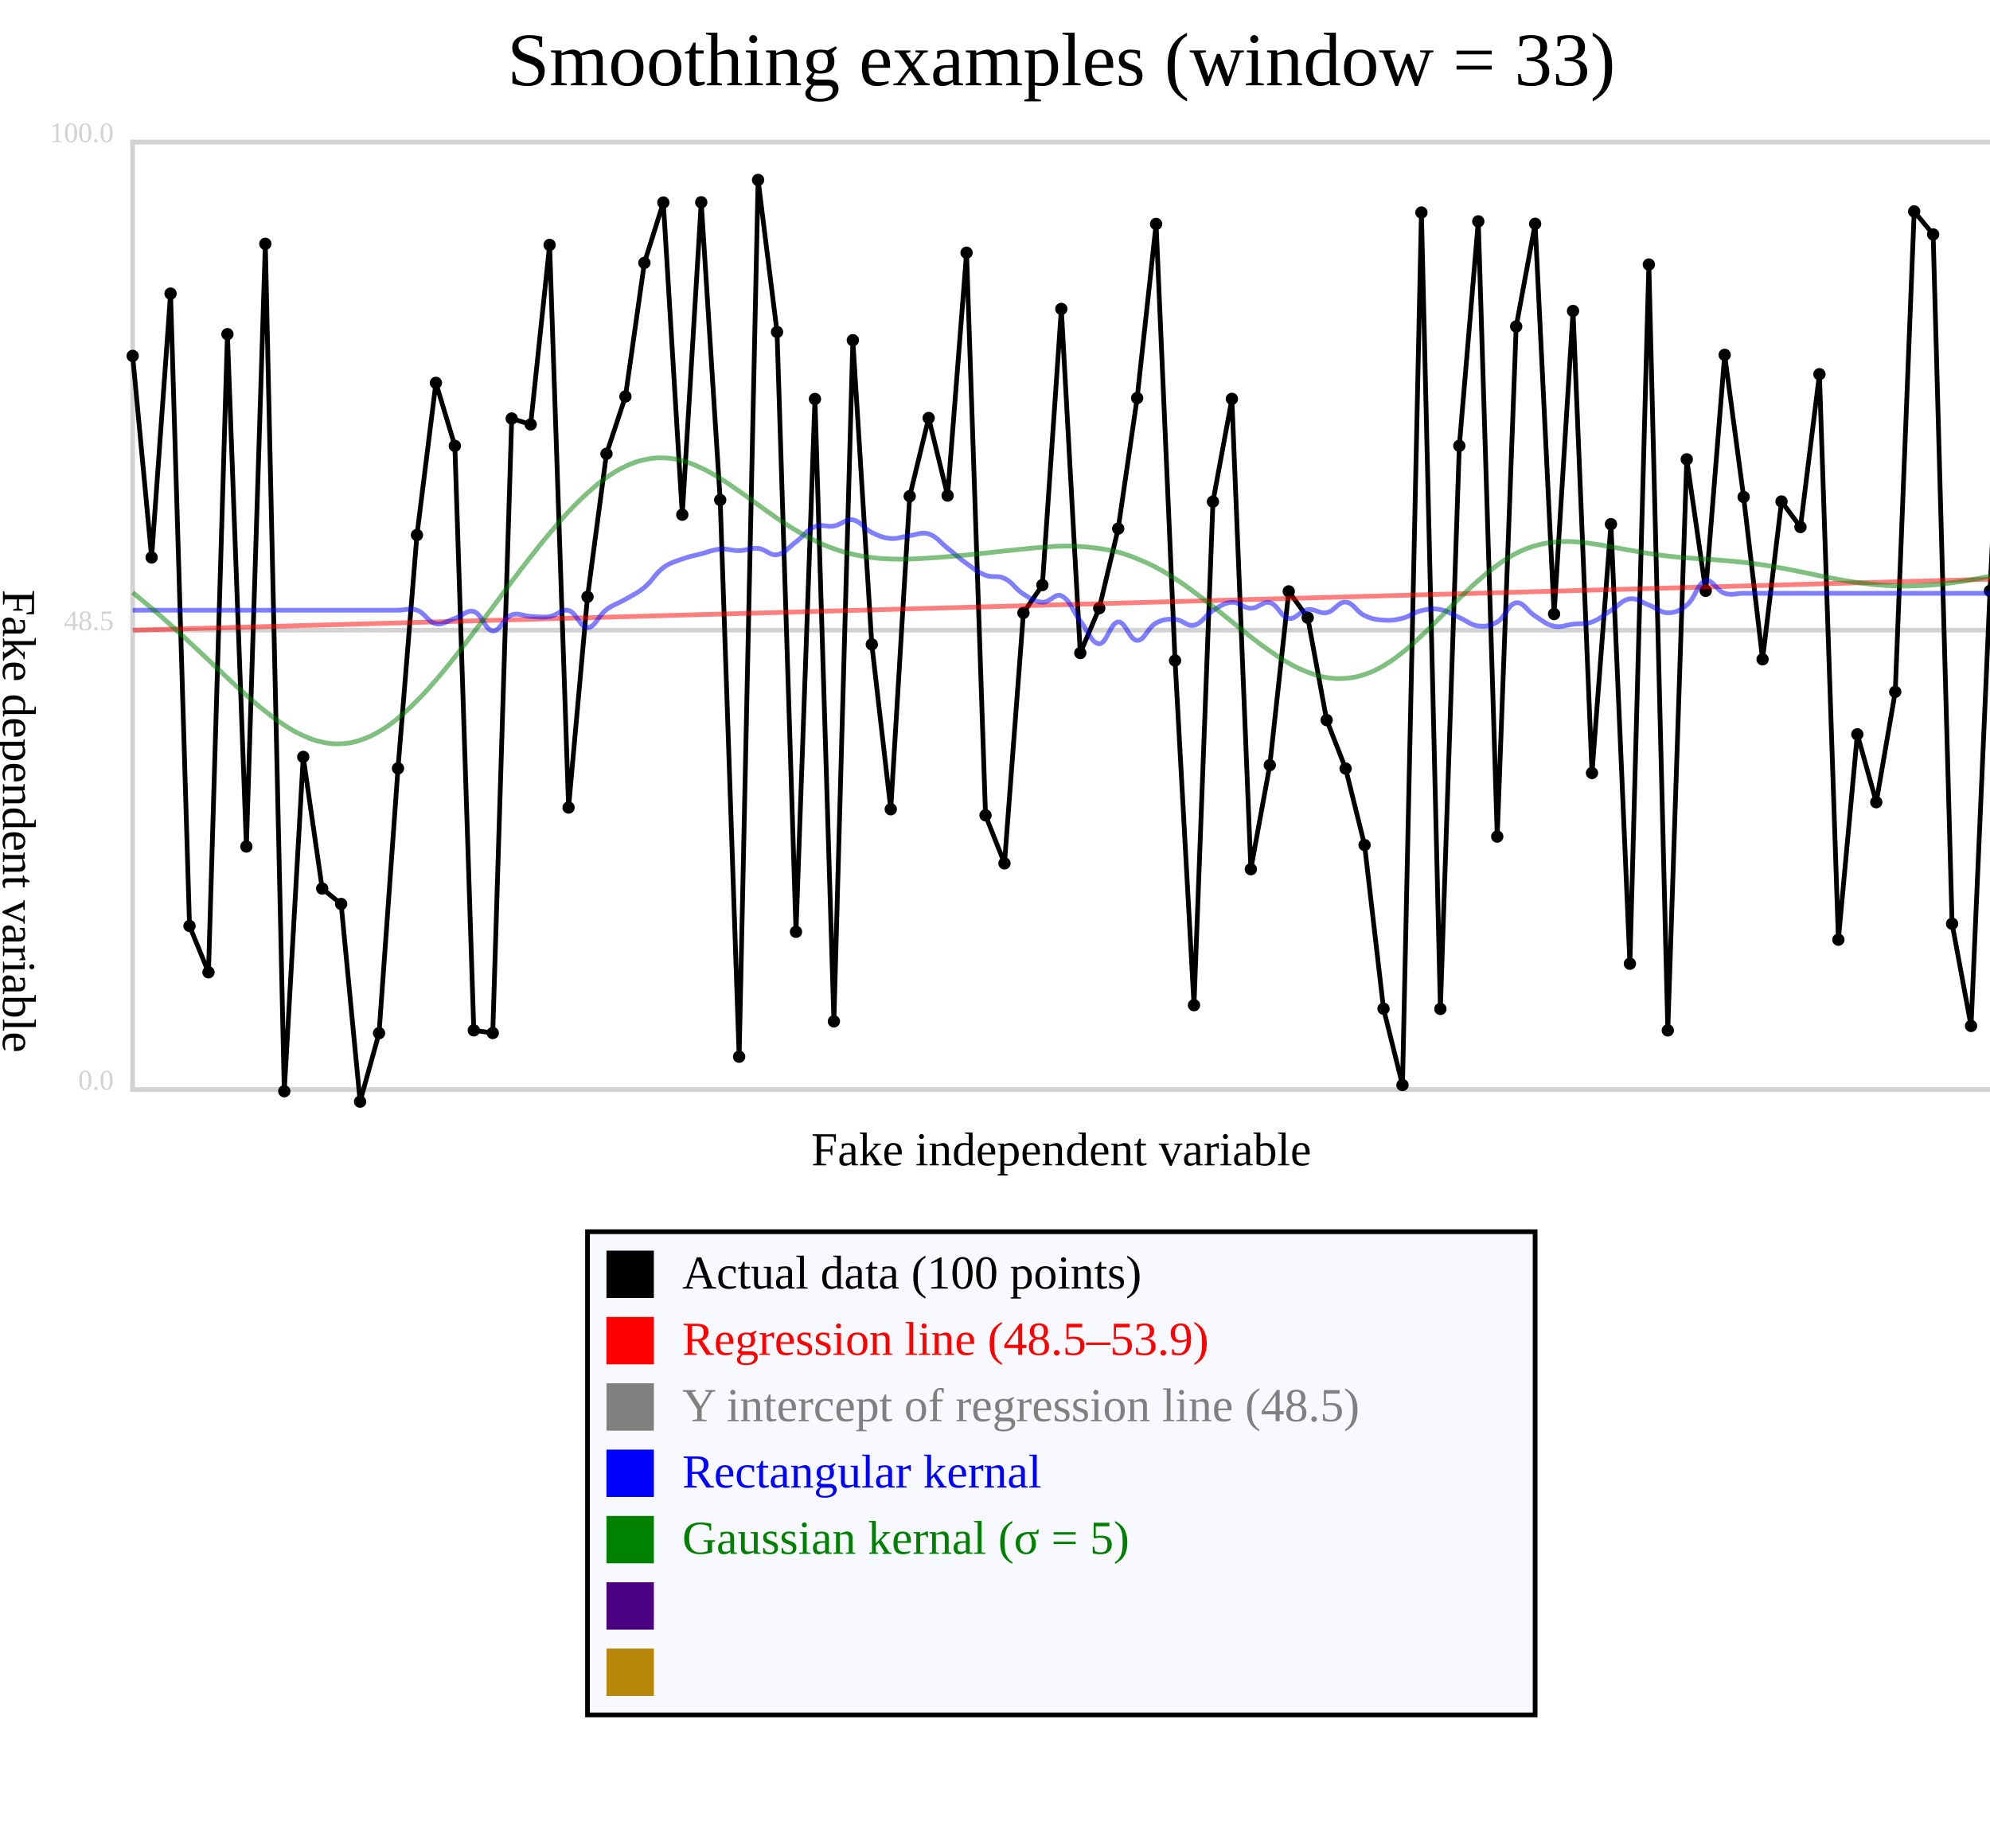
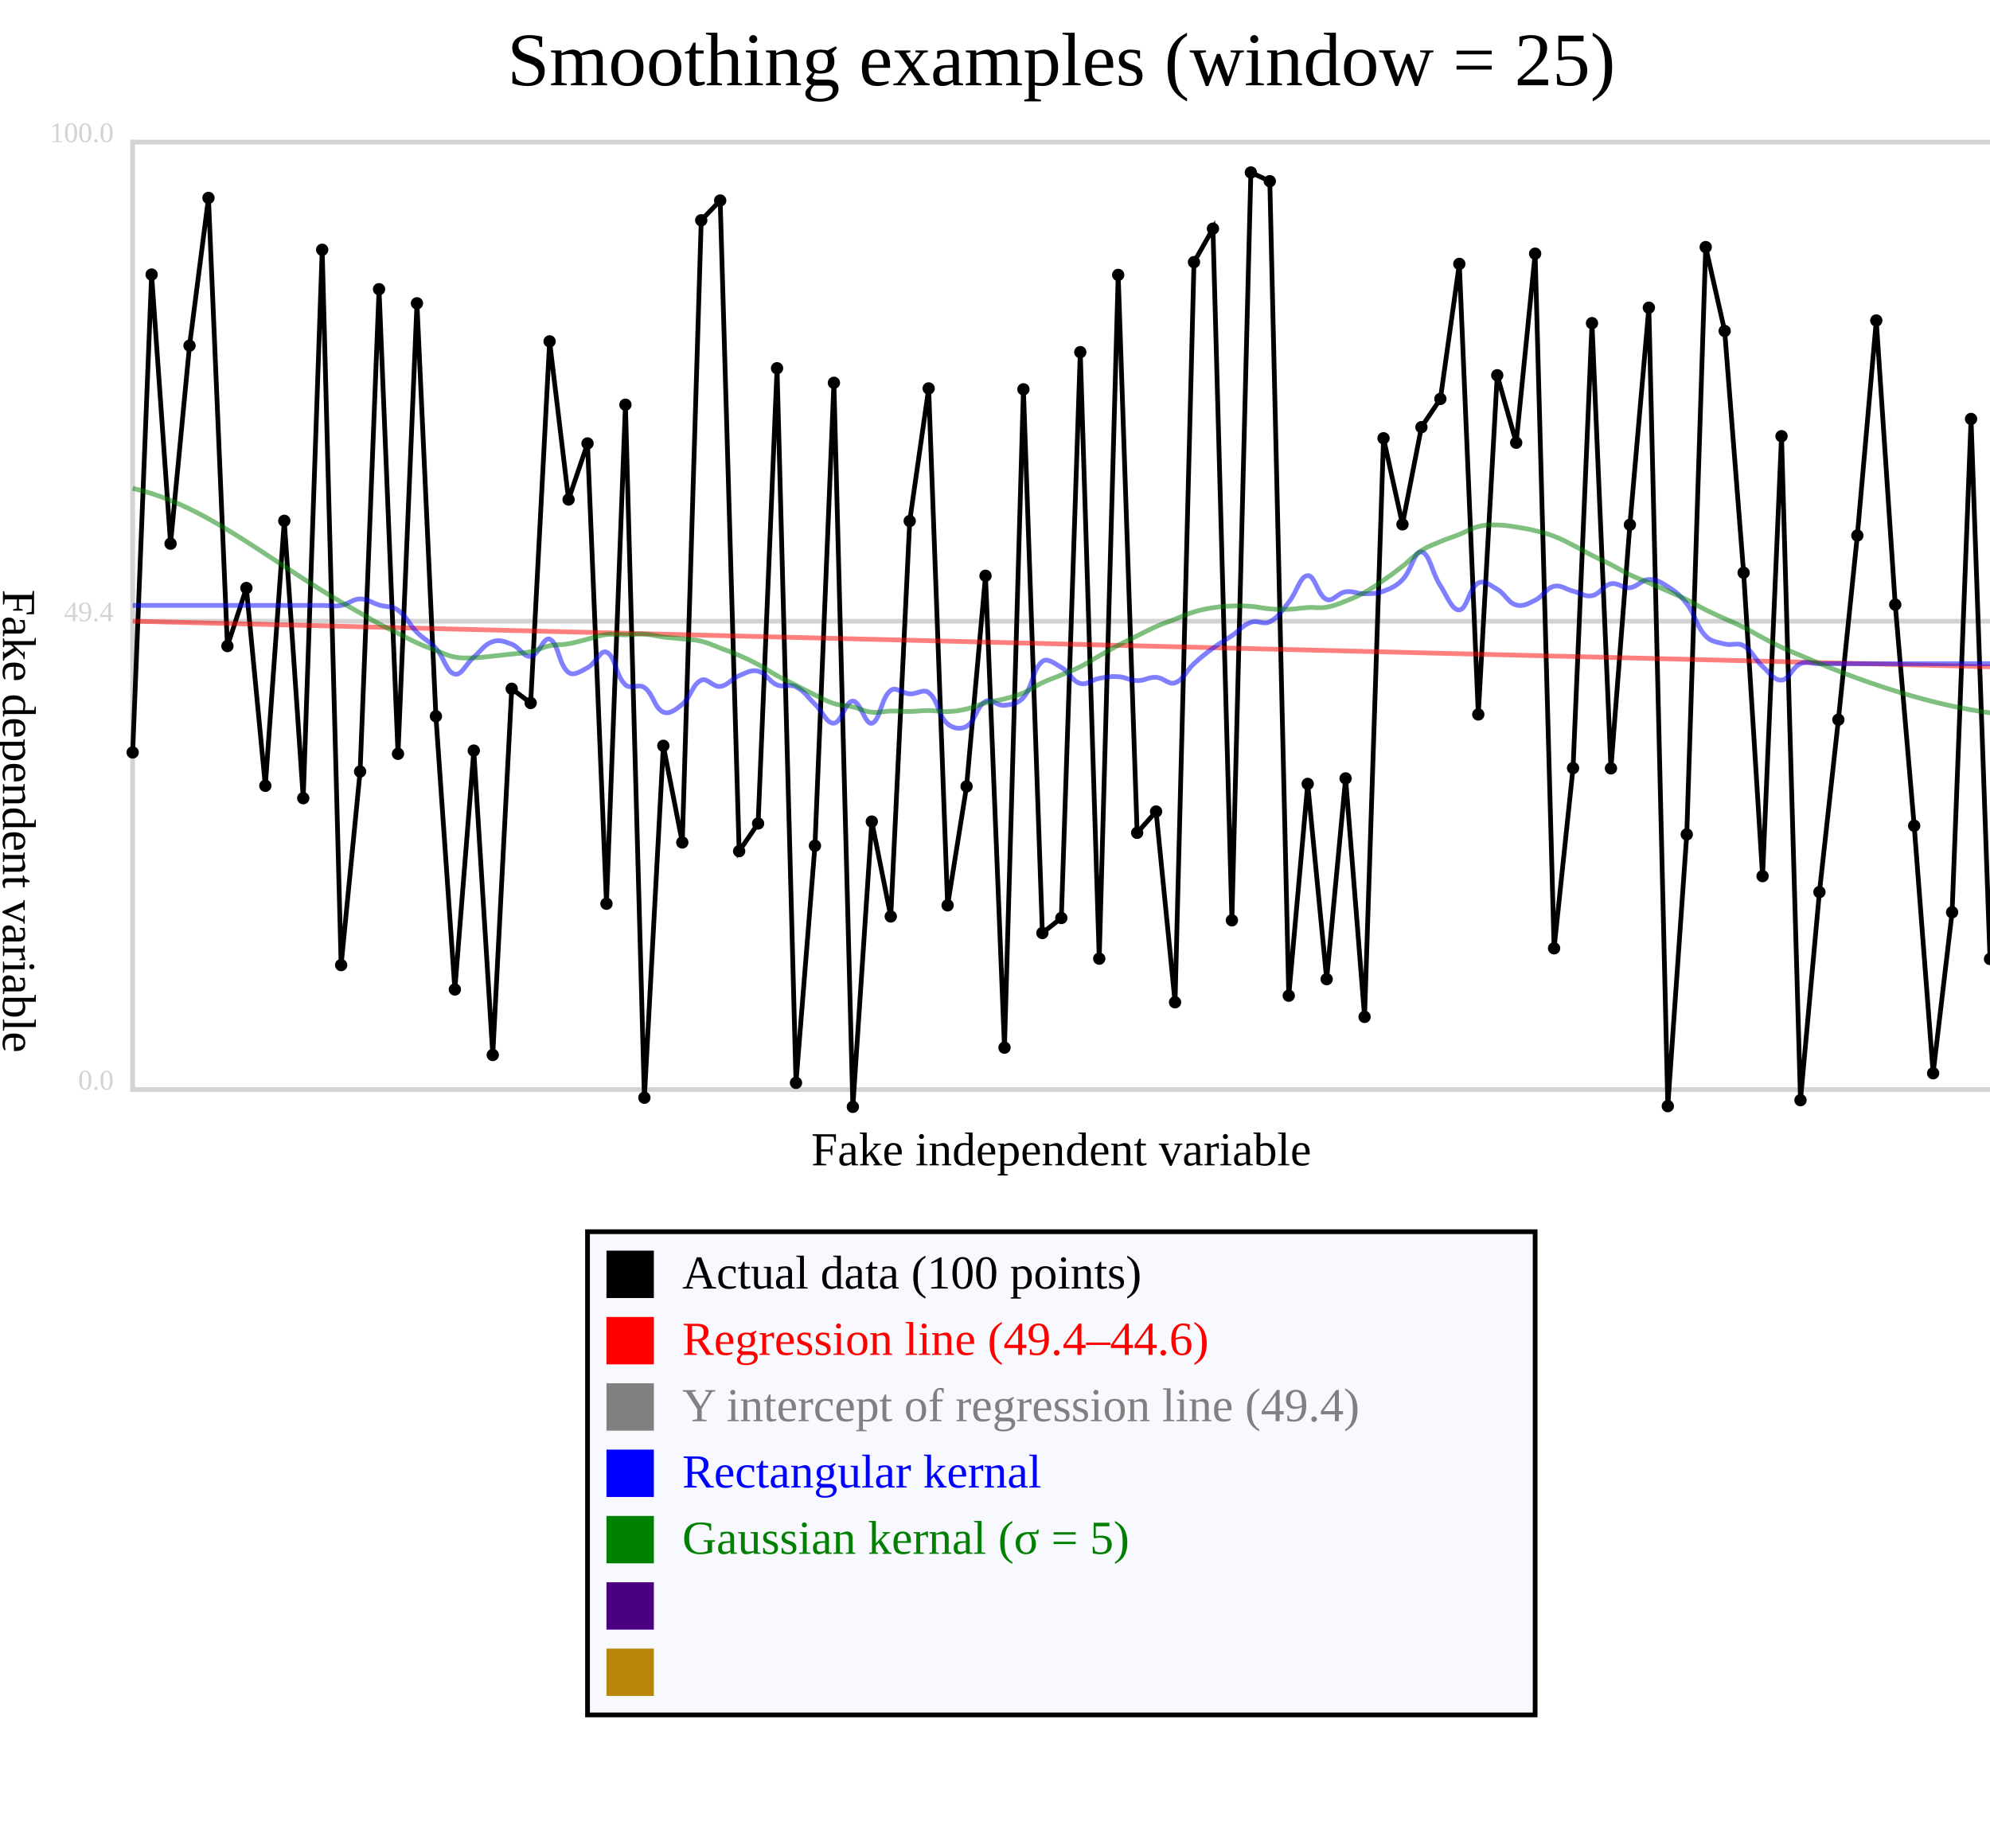
<svg xmlns="http://www.w3.org/2000/svg" viewBox="-12 -115 210 195">
  <style type="text/css">
                #linear {
                    stroke: blue;
                    stroke-width: 0.5;
                    stroke-opacity: 0.5;
                    fill: none;
                }
                #gaussian {
                    stroke: green;
                    stroke-width: 0.5;
                    stroke-opacity: 0.5;
                    fill: none;
                }
                .regression {
                    stroke: red;
                    stroke-width: 0.5;
                    stroke-opacity: 0.5;
                }</style>
  <g>
    <line x1="2" y1="0" x2="200" y2="0" stroke="lightgray" stroke-width="0.5" stroke-linecap="square" />
    <text x="0" y="0" fill="lightgray" font-size="3" text-anchor="end" alignment-baseline="central">0.0</text>
    <line x1="2" y1="-100" x2="200" y2="-100" stroke="lightgray" stroke-width="0.5" stroke-linecap="square" />
    <text x="0" y="-100" fill="lightgray" font-size="3" text-anchor="end" alignment-baseline="central">100.0</text>
-     <text x="0" y="-48.487" fill="lightgray" font-size="3" text-anchor="end" alignment-baseline="central">48.5</text>
+     <text x="0" y="-49.436" fill="lightgray" font-size="3" text-anchor="end" alignment-baseline="central">49.4</text>
    <text x="208" y="-100" font-size="3" fill="lightgray" text-anchor="end" alignment-baseline="central">100.0</text>
    <text x="208" y="0" font-size="3" fill="lightgray" text-anchor="end" alignment-baseline="central">0.0</text>
-     <text x="208" y="-53.927" fill="red" fill-opacity="0.5" font-size="3" text-anchor="end" alignment-baseline="central">53.9</text>
+     <text x="208" y="-44.575" fill="red" fill-opacity="0.5" font-size="3" text-anchor="end" alignment-baseline="central">44.6</text>
    <line x1="2" y1="-100" x2="2" y2="0" stroke="lightgray" stroke-width="0.5" stroke-linecap="square" />
    <line x1="200" y1="-100" x2="200" y2="0" stroke="lightgray" stroke-width="0.5" stroke-linecap="square" />
-     <line x1="2" y1="-48.487" x2="200" y2="-48.487" stroke="lightgray" stroke-width="0.5" />
-     <circle cx="2" cy="-77.434" r="0.65" fill="black" />
-     <circle cx="4" cy="-56.161" r="0.65" fill="black" />
-     <circle cx="6" cy="-84.013" r="0.65" fill="black" />
-     <circle cx="8" cy="-17.269" r="0.65" fill="black" />
-     <circle cx="10" cy="-12.38" r="0.65" fill="black" />
-     <circle cx="12" cy="-79.731" r="0.65" fill="black" />
-     <circle cx="14" cy="-25.654" r="0.65" fill="black" />
-     <circle cx="16" cy="-89.266" r="0.65" fill="black" />
-     <circle cx="18" cy="0.174" r="0.65" fill="black" />
-     <circle cx="20" cy="-35.111" r="0.65" fill="black" />
-     <circle cx="22" cy="-21.217" r="0.65" fill="black" />
-     <circle cx="24" cy="-19.59" r="0.65" fill="black" />
-     <circle cx="26" cy="1.273" r="0.65" fill="black" />
-     <circle cx="28" cy="-5.954" r="0.65" fill="black" />
-     <circle cx="30" cy="-33.902" r="0.65" fill="black" />
-     <circle cx="32" cy="-58.529" r="0.65" fill="black" />
-     <circle cx="34" cy="-74.591" r="0.65" fill="black" />
-     <circle cx="36" cy="-67.94" r="0.65" fill="black" />
-     <circle cx="38" cy="-6.252" r="0.65" fill="black" />
-     <circle cx="40" cy="-5.971" r="0.65" fill="black" />
-     <circle cx="42" cy="-70.826" r="0.65" fill="black" />
-     <circle cx="44" cy="-70.2" r="0.65" fill="black" />
-     <circle cx="46" cy="-89.147" r="0.65" fill="black" />
-     <circle cx="48" cy="-29.766" r="0.65" fill="black" />
-     <circle cx="50" cy="-52.013" r="0.65" fill="black" />
-     <circle cx="52" cy="-67.106" r="0.65" fill="black" />
-     <circle cx="54" cy="-73.149" r="0.65" fill="black" />
-     <circle cx="56" cy="-87.255" r="0.65" fill="black" />
-     <circle cx="58" cy="-93.624" r="0.65" fill="black" />
-     <circle cx="60" cy="-60.676" r="0.65" fill="black" />
-     <circle cx="62" cy="-93.648" r="0.65" fill="black" />
-     <circle cx="64" cy="-62.229" r="0.65" fill="black" />
-     <circle cx="66" cy="-3.469" r="0.65" fill="black" />
-     <circle cx="68" cy="-96.009" r="0.65" fill="black" />
-     <circle cx="70" cy="-79.96" r="0.65" fill="black" />
-     <circle cx="72" cy="-16.651" r="0.65" fill="black" />
-     <circle cx="74" cy="-72.889" r="0.65" fill="black" />
-     <circle cx="76" cy="-7.201" r="0.65" fill="black" />
-     <circle cx="78" cy="-79.09" r="0.65" fill="black" />
-     <circle cx="80" cy="-46.99" r="0.65" fill="black" />
-     <circle cx="82" cy="-29.586" r="0.65" fill="black" />
-     <circle cx="84" cy="-62.63" r="0.65" fill="black" />
-     <circle cx="86" cy="-70.882" r="0.65" fill="black" />
-     <circle cx="88" cy="-62.693" r="0.65" fill="black" />
-     <circle cx="90" cy="-88.327" r="0.65" fill="black" />
-     <circle cx="92" cy="-28.947" r="0.65" fill="black" />
-     <circle cx="94" cy="-23.877" r="0.65" fill="black" />
-     <circle cx="96" cy="-50.314" r="0.65" fill="black" />
-     <circle cx="98" cy="-53.25" r="0.65" fill="black" />
-     <circle cx="100" cy="-82.395" r="0.65" fill="black" />
-     <circle cx="102" cy="-46.075" r="0.65" fill="black" />
-     <circle cx="104" cy="-50.803" r="0.65" fill="black" />
-     <circle cx="106" cy="-59.205" r="0.65" fill="black" />
-     <circle cx="108" cy="-72.984" r="0.65" fill="black" />
-     <circle cx="110" cy="-91.362" r="0.65" fill="black" />
-     <circle cx="112" cy="-45.287" r="0.65" fill="black" />
-     <circle cx="114" cy="-8.909" r="0.65" fill="black" />
-     <circle cx="116" cy="-62.052" r="0.65" fill="black" />
-     <circle cx="118" cy="-72.9" r="0.65" fill="black" />
-     <circle cx="120" cy="-23.26" r="0.65" fill="black" />
-     <circle cx="122" cy="-34.244" r="0.65" fill="black" />
-     <circle cx="124" cy="-52.579" r="0.65" fill="black" />
-     <circle cx="126" cy="-49.808" r="0.65" fill="black" />
-     <circle cx="128" cy="-38.997" r="0.65" fill="black" />
-     <circle cx="130" cy="-33.884" r="0.65" fill="black" />
-     <circle cx="132" cy="-25.81" r="0.65" fill="black" />
-     <circle cx="134" cy="-8.537" r="0.65" fill="black" />
-     <circle cx="136" cy="-0.48" r="0.65" fill="black" />
-     <circle cx="138" cy="-92.566" r="0.65" fill="black" />
-     <circle cx="140" cy="-8.513" r="0.65" fill="black" />
-     <circle cx="142" cy="-67.949" r="0.65" fill="black" />
-     <circle cx="144" cy="-91.636" r="0.65" fill="black" />
-     <circle cx="146" cy="-26.703" r="0.65" fill="black" />
-     <circle cx="148" cy="-80.54" r="0.65" fill="black" />
-     <circle cx="150" cy="-91.378" r="0.65" fill="black" />
-     <circle cx="152" cy="-50.192" r="0.65" fill="black" />
-     <circle cx="154" cy="-82.181" r="0.65" fill="black" />
-     <circle cx="156" cy="-33.413" r="0.65" fill="black" />
-     <circle cx="158" cy="-59.678" r="0.65" fill="black" />
-     <circle cx="160" cy="-13.285" r="0.65" fill="black" />
-     <circle cx="162" cy="-87.08" r="0.65" fill="black" />
-     <circle cx="164" cy="-6.247" r="0.65" fill="black" />
-     <circle cx="166" cy="-66.521" r="0.65" fill="black" />
-     <circle cx="168" cy="-52.636" r="0.65" fill="black" />
-     <circle cx="170" cy="-77.547" r="0.65" fill="black" />
-     <circle cx="172" cy="-62.546" r="0.65" fill="black" />
-     <circle cx="174" cy="-45.413" r="0.65" fill="black" />
-     <circle cx="176" cy="-62.066" r="0.65" fill="black" />
-     <circle cx="178" cy="-59.377" r="0.65" fill="black" />
-     <circle cx="180" cy="-75.502" r="0.65" fill="black" />
-     <circle cx="182" cy="-15.819" r="0.65" fill="black" />
-     <circle cx="184" cy="-37.496" r="0.65" fill="black" />
-     <circle cx="186" cy="-30.332" r="0.65" fill="black" />
-     <circle cx="188" cy="-41.977" r="0.65" fill="black" />
-     <circle cx="190" cy="-92.682" r="0.65" fill="black" />
-     <circle cx="192" cy="-90.257" r="0.65" fill="black" />
-     <circle cx="194" cy="-17.501" r="0.65" fill="black" />
-     <circle cx="196" cy="-6.717" r="0.65" fill="black" />
-     <circle cx="198" cy="-52.64" r="0.65" fill="black" />
-     <circle cx="200" cy="-93.507" r="0.65" fill="black" />
-     <polyline points="2,-77.434 4,-56.161 6,-84.013 8,-17.269 10,-12.38 12,-79.731 14,-25.654 16,-89.266 18,0.174 20,-35.111 22,-21.217 24,-19.59 26,1.273 28,-5.954 30,-33.902 32,-58.529 34,-74.591 36,-67.94 38,-6.252 40,-5.971 42,-70.826 44,-70.2 46,-89.147 48,-29.766 50,-52.013 52,-67.106 54,-73.149 56,-87.255 58,-93.624 60,-60.676 62,-93.648 64,-62.229 66,-3.469 68,-96.009 70,-79.96 72,-16.651 74,-72.889 76,-7.201 78,-79.09 80,-46.99 82,-29.586 84,-62.63 86,-70.882 88,-62.693 90,-88.327 92,-28.947 94,-23.877 96,-50.314 98,-53.25 100,-82.395 102,-46.075 104,-50.803 106,-59.205 108,-72.984 110,-91.362 112,-45.287 114,-8.909 116,-62.052 118,-72.9 120,-23.26 122,-34.244 124,-52.579 126,-49.808 128,-38.997 130,-33.884 132,-25.81 134,-8.537 136,-0.48 138,-92.566 140,-8.513 142,-67.949 144,-91.636 146,-26.703 148,-80.54 150,-91.378 152,-50.192 154,-82.181 156,-33.413 158,-59.678 160,-13.285 162,-87.08 164,-6.247 166,-66.521 168,-52.636 170,-77.547 172,-62.546 174,-45.413 176,-62.066 178,-59.377 180,-75.502 182,-15.819 184,-37.496 186,-30.332 188,-41.977 190,-92.682 192,-90.257 194,-17.501 196,-6.717 198,-52.64 200,-93.507" stroke="black" stroke-width="0.5" fill="none" />
+     <line x1="2" y1="-49.436" x2="200" y2="-49.436" stroke="lightgray" stroke-width="0.5" />
+     <circle cx="2" cy="-35.586" r="0.65" fill="black" />
+     <circle cx="4" cy="-86.021" r="0.65" fill="black" />
+     <circle cx="6" cy="-57.617" r="0.65" fill="black" />
+     <circle cx="8" cy="-78.518" r="0.65" fill="black" />
+     <circle cx="10" cy="-94.112" r="0.65" fill="black" />
+     <circle cx="12" cy="-46.812" r="0.65" fill="black" />
+     <circle cx="14" cy="-52.939" r="0.65" fill="black" />
+     <circle cx="16" cy="-32.064" r="0.65" fill="black" />
+     <circle cx="18" cy="-60.027" r="0.65" fill="black" />
+     <circle cx="20" cy="-30.754" r="0.65" fill="black" />
+     <circle cx="22" cy="-88.638" r="0.65" fill="black" />
+     <circle cx="24" cy="-13.14" r="0.65" fill="black" />
+     <circle cx="26" cy="-33.569" r="0.65" fill="black" />
+     <circle cx="28" cy="-84.474" r="0.65" fill="black" />
+     <circle cx="30" cy="-35.438" r="0.65" fill="black" />
+     <circle cx="32" cy="-82.986" r="0.65" fill="black" />
+     <circle cx="34" cy="-39.404" r="0.65" fill="black" />
+     <circle cx="36" cy="-10.565" r="0.65" fill="black" />
+     <circle cx="38" cy="-35.779" r="0.65" fill="black" />
+     <circle cx="40" cy="-3.653" r="0.65" fill="black" />
+     <circle cx="42" cy="-42.304" r="0.65" fill="black" />
+     <circle cx="44" cy="-40.805" r="0.65" fill="black" />
+     <circle cx="46" cy="-78.97" r="0.65" fill="black" />
+     <circle cx="48" cy="-62.276" r="0.65" fill="black" />
+     <circle cx="50" cy="-68.195" r="0.65" fill="black" />
+     <circle cx="52" cy="-19.616" r="0.65" fill="black" />
+     <circle cx="54" cy="-72.285" r="0.65" fill="black" />
+     <circle cx="56" cy="0.856" r="0.65" fill="black" />
+     <circle cx="58" cy="-36.284" r="0.65" fill="black" />
+     <circle cx="60" cy="-26.082" r="0.65" fill="black" />
+     <circle cx="62" cy="-91.751" r="0.65" fill="black" />
+     <circle cx="64" cy="-93.836" r="0.65" fill="black" />
+     <circle cx="66" cy="-25.165" r="0.65" fill="black" />
+     <circle cx="68" cy="-28.084" r="0.65" fill="black" />
+     <circle cx="70" cy="-76.133" r="0.65" fill="black" />
+     <circle cx="72" cy="-0.711" r="0.65" fill="black" />
+     <circle cx="74" cy="-25.737" r="0.65" fill="black" />
+     <circle cx="76" cy="-74.596" r="0.65" fill="black" />
+     <circle cx="78" cy="1.823" r="0.65" fill="black" />
+     <circle cx="80" cy="-28.287" r="0.65" fill="black" />
+     <circle cx="82" cy="-18.271" r="0.65" fill="black" />
+     <circle cx="84" cy="-60.006" r="0.65" fill="black" />
+     <circle cx="86" cy="-74.002" r="0.65" fill="black" />
+     <circle cx="88" cy="-19.445" r="0.65" fill="black" />
+     <circle cx="90" cy="-31.998" r="0.65" fill="black" />
+     <circle cx="92" cy="-54.228" r="0.65" fill="black" />
+     <circle cx="94" cy="-4.426" r="0.65" fill="black" />
+     <circle cx="96" cy="-73.909" r="0.65" fill="black" />
+     <circle cx="98" cy="-16.524" r="0.65" fill="black" />
+     <circle cx="100" cy="-18.111" r="0.65" fill="black" />
+     <circle cx="102" cy="-77.831" r="0.65" fill="black" />
+     <circle cx="104" cy="-13.819" r="0.65" fill="black" />
+     <circle cx="106" cy="-85.984" r="0.65" fill="black" />
+     <circle cx="108" cy="-27.1" r="0.65" fill="black" />
+     <circle cx="110" cy="-29.347" r="0.65" fill="black" />
+     <circle cx="112" cy="-9.213" r="0.65" fill="black" />
+     <circle cx="114" cy="-87.332" r="0.65" fill="black" />
+     <circle cx="116" cy="-90.865" r="0.65" fill="black" />
+     <circle cx="118" cy="-17.865" r="0.65" fill="black" />
+     <circle cx="120" cy="-96.796" r="0.65" fill="black" />
+     <circle cx="122" cy="-95.877" r="0.65" fill="black" />
+     <circle cx="124" cy="-9.909" r="0.65" fill="black" />
+     <circle cx="126" cy="-32.263" r="0.65" fill="black" />
+     <circle cx="128" cy="-11.655" r="0.65" fill="black" />
+     <circle cx="130" cy="-32.843" r="0.65" fill="black" />
+     <circle cx="132" cy="-7.67" r="0.65" fill="black" />
+     <circle cx="134" cy="-68.745" r="0.65" fill="black" />
+     <circle cx="136" cy="-59.655" r="0.65" fill="black" />
+     <circle cx="138" cy="-69.914" r="0.65" fill="black" />
+     <circle cx="140" cy="-72.897" r="0.65" fill="black" />
+     <circle cx="142" cy="-87.146" r="0.65" fill="black" />
+     <circle cx="144" cy="-39.593" r="0.65" fill="black" />
+     <circle cx="146" cy="-75.392" r="0.65" fill="black" />
+     <circle cx="148" cy="-68.273" r="0.65" fill="black" />
+     <circle cx="150" cy="-88.225" r="0.65" fill="black" />
+     <circle cx="152" cy="-14.911" r="0.65" fill="black" />
+     <circle cx="154" cy="-33.931" r="0.65" fill="black" />
+     <circle cx="156" cy="-80.891" r="0.65" fill="black" />
+     <circle cx="158" cy="-33.905" r="0.65" fill="black" />
+     <circle cx="160" cy="-59.611" r="0.65" fill="black" />
+     <circle cx="162" cy="-82.525" r="0.65" fill="black" />
+     <circle cx="164" cy="1.747" r="0.65" fill="black" />
+     <circle cx="166" cy="-26.932" r="0.65" fill="black" />
+     <circle cx="168" cy="-88.919" r="0.65" fill="black" />
+     <circle cx="170" cy="-80.069" r="0.65" fill="black" />
+     <circle cx="172" cy="-54.552" r="0.65" fill="black" />
+     <circle cx="174" cy="-22.528" r="0.65" fill="black" />
+     <circle cx="176" cy="-68.961" r="0.65" fill="black" />
+     <circle cx="178" cy="1.118" r="0.65" fill="black" />
+     <circle cx="180" cy="-20.843" r="0.65" fill="black" />
+     <circle cx="182" cy="-39.037" r="0.65" fill="black" />
+     <circle cx="184" cy="-58.479" r="0.65" fill="black" />
+     <circle cx="186" cy="-81.17" r="0.65" fill="black" />
+     <circle cx="188" cy="-51.184" r="0.65" fill="black" />
+     <circle cx="190" cy="-27.845" r="0.65" fill="black" />
+     <circle cx="192" cy="-1.724" r="0.65" fill="black" />
+     <circle cx="194" cy="-18.714" r="0.65" fill="black" />
+     <circle cx="196" cy="-70.78" r="0.65" fill="black" />
+     <circle cx="198" cy="-13.783" r="0.65" fill="black" />
+     <circle cx="200" cy="-52.02" r="0.65" fill="black" />
+     <polyline points="2,-35.586 4,-86.021 6,-57.617 8,-78.518 10,-94.112 12,-46.812 14,-52.939 16,-32.064 18,-60.027 20,-30.754 22,-88.638 24,-13.14 26,-33.569 28,-84.474 30,-35.438 32,-82.986 34,-39.404 36,-10.565 38,-35.779 40,-3.653 42,-42.304 44,-40.805 46,-78.97 48,-62.276 50,-68.195 52,-19.616 54,-72.285 56,0.856 58,-36.284 60,-26.082 62,-91.751 64,-93.836 66,-25.165 68,-28.084 70,-76.133 72,-0.711 74,-25.737 76,-74.596 78,1.823 80,-28.287 82,-18.271 84,-60.006 86,-74.002 88,-19.445 90,-31.998 92,-54.228 94,-4.426 96,-73.909 98,-16.524 100,-18.111 102,-77.831 104,-13.819 106,-85.984 108,-27.1 110,-29.347 112,-9.213 114,-87.332 116,-90.865 118,-17.865 120,-96.796 122,-95.877 124,-9.909 126,-32.263 128,-11.655 130,-32.843 132,-7.67 134,-68.745 136,-59.655 138,-69.914 140,-72.897 142,-87.146 144,-39.593 146,-75.392 148,-68.273 150,-88.225 152,-14.911 154,-33.931 156,-80.891 158,-33.905 160,-59.611 162,-82.525 164,1.747 166,-26.932 168,-88.919 170,-80.069 172,-54.552 174,-22.528 176,-68.961 178,1.118 180,-20.843 182,-39.037 184,-58.479 186,-81.17 188,-51.184 190,-27.845 192,-1.724 194,-18.714 196,-70.78 198,-13.783 200,-52.02" stroke="black" stroke-width="0.5" fill="none" />
    <g>
-       <line x1="2" y1="-48.487" x2="200" y2="-53.927" class="regression" />
+       <line x1="2" y1="-49.436" x2="200" y2="-44.575" class="regression" />
    </g>
    <g id="linear">
      <g>
-         <path d="M2,-50.599 Q3.2,-50.599 4,-50.599 C4.8,-50.599 5.2,-50.599 6,-50.599 C6.8,-50.599 7.2,-50.599 8,-50.599 C8.8,-50.599 9.2,-50.599 10,-50.599 C10.8,-50.599 11.2,-50.599 12,-50.599 C12.8,-50.599 13.2,-50.599 14,-50.599 C14.8,-50.599 15.2,-50.599 16,-50.599 C16.8,-50.599 17.2,-50.599 18,-50.599 C18.8,-50.599 19.2,-50.599 20,-50.599 C20.8,-50.599 21.2,-50.599 22,-50.599 C22.8,-50.599 23.2,-50.599 24,-50.599 C24.8,-50.599 25.2,-50.599 26,-50.599 C26.8,-50.599 27.2,-50.599 28,-50.599 C28.8,-50.599 29.2,-50.599 30,-50.599 C30.8,-50.599 31.282,-50.855 32,-50.599 C32.882,-50.284 33.133,-49.358 34,-49.17 C34.733,-49.012 35.209,-49.479 36,-49.733 C36.809,-49.993 37.317,-50.68 38,-50.455 C38.917,-50.152 39.165,-48.488 40,-48.413 C40.765,-48.345 41.095,-49.753 42,-50.099 C42.695,-50.364 43.199,-49.977 44,-49.942 C44.799,-49.907 45.22,-49.8 46,-49.922 C46.82,-50.051 47.299,-50.773 48,-50.569 C48.899,-50.308 49.209,-48.742 50,-48.76 C50.809,-48.78 51.123,-50.009 52,-50.664 C52.723,-51.203 53.215,-51.288 54,-51.748 C54.815,-52.225 55.28,-52.403 56,-53.004 C56.88,-53.739 57.092,-54.407 58,-55.087 C58.692,-55.606 59.176,-55.703 60,-56.003 C60.776,-56.286 61.198,-56.338 62,-56.546 C62.798,-56.754 63.189,-56.975 64,-57.044 C64.789,-57.11 65.202,-56.868 66,-56.884 C66.802,-56.899 67.218,-57.203 68,-57.12 C68.818,-57.033 69.254,-56.329 70,-56.457 C70.854,-56.604 71.225,-57.234 72,-57.808 C72.825,-58.419 73.101,-59.043 74,-59.421 C74.701,-59.715 75.219,-59.348 76,-59.486 C76.819,-59.631 77.254,-60.256 78,-60.127 C78.854,-59.981 79.146,-59.217 80,-58.798 C80.746,-58.433 81.186,-58.233 82,-58.166 C82.786,-58.102 83.197,-58.374 84,-58.47 C84.797,-58.566 85.288,-58.884 86,-58.646 C86.888,-58.349 87.209,-57.751 88,-57.134 C88.809,-56.503 89.166,-56.122 90,-55.528 C90.766,-54.982 91.14,-54.622 92,-54.284 C92.74,-53.993 93.299,-54.303 94,-53.955 C94.899,-53.509 95.13,-52.846 96,-52.299 C96.73,-51.84 97.188,-51.477 98,-51.44 C98.788,-51.404 99.378,-52.424 100,-52.117 C100.978,-51.634 101.176,-50.508 102,-49.466 C102.776,-48.484 103.189,-47.079 104,-47.058 C104.789,-47.036 105.165,-49.285 106,-49.358 C106.765,-49.425 107.189,-47.43 108,-47.407 C108.789,-47.386 109.085,-48.74 110,-49.248 C110.685,-49.628 111.211,-49.674 112,-49.628 C112.811,-49.581 113.275,-48.845 114,-49.013 C114.875,-49.217 115.141,-50.039 116,-50.558 C116.741,-51.005 117.184,-51.379 118,-51.429 C118.784,-51.477 119.198,-50.809 120,-50.802 C120.798,-50.794 121.288,-51.583 122,-51.392 C122.888,-51.154 123.134,-49.887 124,-49.728 C124.734,-49.594 125.166,-50.532 126,-50.659 C126.766,-50.776 127.249,-50.19 128,-50.338 C128.849,-50.507 129.228,-51.512 130,-51.453 C130.828,-51.388 131.129,-50.443 132,-50.028 C132.729,-49.681 133.191,-49.604 134,-49.547 C134.791,-49.491 135.228,-49.551 136,-49.746 C136.828,-49.955 137.17,-50.367 138,-50.556 C138.77,-50.732 139.232,-50.799 140,-50.658 C140.832,-50.505 141.204,-50.165 142,-49.822 C142.804,-49.476 143.173,-49.03 144,-48.934 C144.773,-48.845 145.33,-48.952 146,-49.361 C146.93,-49.93 147.14,-51.247 148,-51.379 C148.74,-51.494 149.171,-50.491 150,-49.978 C150.771,-49.502 151.152,-49.088 152,-48.906 C152.752,-48.744 153.2,-49.03 154,-49.12 C154.8,-49.21 155.26,-49.086 156,-49.354 C156.86,-49.666 157.201,-50.082 158,-50.569 C158.801,-51.058 159.156,-51.674 160,-51.795 C160.756,-51.904 161.211,-51.435 162,-51.144 C162.811,-50.845 163.199,-50.323 164,-50.321 C164.799,-50.319 165.363,-50.594 166,-51.134 C166.963,-51.949 167.079,-53.421 168,-53.708 C168.679,-53.92 169.127,-52.67 170,-52.38 C170.727,-52.138 171.2,-52.38 172,-52.38 C172.8,-52.38 173.2,-52.38 174,-52.38 C174.8,-52.38 175.2,-52.38 176,-52.38 C176.8,-52.38 177.2,-52.38 178,-52.38 C178.8,-52.38 179.2,-52.38 180,-52.38 C180.8,-52.38 181.2,-52.38 182,-52.38 C182.8,-52.38 183.2,-52.38 184,-52.38 C184.8,-52.38 185.2,-52.38 186,-52.38 C186.8,-52.38 187.2,-52.38 188,-52.38 C188.8,-52.38 189.2,-52.38 190,-52.38 C190.8,-52.38 191.2,-52.38 192,-52.38 C192.8,-52.38 193.2,-52.38 194,-52.38 C194.8,-52.38 195.2,-52.38 196,-52.38 C196.8,-52.38 197.2,-52.38 198,-52.38 Q198.8,-52.38 200,-52.38" class="spline" />
+         <path d="M2,-51.102 Q3.2,-51.102 4,-51.102 C4.8,-51.102 5.2,-51.102 6,-51.102 C6.8,-51.102 7.2,-51.102 8,-51.102 C8.8,-51.102 9.2,-51.102 10,-51.102 C10.8,-51.102 11.2,-51.102 12,-51.102 C12.8,-51.102 13.2,-51.102 14,-51.102 C14.8,-51.102 15.2,-51.102 16,-51.102 C16.8,-51.102 17.2,-51.102 18,-51.102 C18.8,-51.102 19.2,-51.102 20,-51.102 C20.8,-51.102 21.2,-51.102 22,-51.102 C22.8,-51.102 23.222,-50.969 24,-51.102 C24.822,-51.243 25.197,-51.777 26,-51.786 C26.797,-51.795 27.195,-51.386 28,-51.147 C28.795,-50.911 29.356,-51.063 30,-50.598 C30.956,-49.907 31.135,-49.129 32,-48.259 C32.735,-47.518 33.301,-47.34 34,-46.569 C34.901,-45.576 35.109,-44.054 36,-43.848 C36.709,-43.684 37.184,-44.945 38,-45.646 C38.784,-46.319 39.102,-46.976 40,-47.282 C40.702,-47.52 41.265,-47.291 42,-47.006 C42.865,-46.67 43.252,-45.627 44,-45.728 C44.852,-45.842 45.359,-47.816 46,-47.543 C46.959,-47.135 46.94,-44.824 48,-44.026 C48.54,-43.619 49.29,-44.149 50,-44.53 C50.89,-45.007 51.371,-46.456 52,-46.171 C52.971,-45.732 52.938,-43.712 54,-42.719 C54.538,-42.216 55.389,-42.872 56,-42.433 C56.989,-41.722 57.037,-40.269 58,-39.844 C58.637,-39.564 59.358,-40.129 60,-40.669 C60.958,-41.474 61.031,-42.75 62,-43.206 C62.631,-43.503 63.235,-42.461 64,-42.553 C64.835,-42.653 65.155,-43.346 66,-43.686 C66.755,-43.991 67.274,-44.341 68,-44.163 C68.874,-43.95 69.117,-43.074 70,-42.708 C70.717,-42.411 71.319,-42.852 72,-42.506 C72.919,-42.039 73.217,-41.426 74,-40.676 C74.817,-39.893 75.232,-38.61 76,-38.672 C76.832,-38.74 77.201,-41.003 78,-41.001 C78.801,-40.999 79.305,-38.465 80,-38.662 C80.905,-38.919 80.939,-41.312 82,-42.136 C82.539,-42.554 83.194,-41.816 84,-41.769 C84.794,-41.722 85.453,-42.333 86,-41.899 C87.053,-41.064 86.949,-39.533 88,-38.598 C88.549,-38.109 89.393,-37.978 90,-38.338 C90.993,-38.926 91.011,-40.417 92,-40.966 C92.611,-41.305 93.223,-40.476 94,-40.557 C94.823,-40.643 95.464,-40.763 96,-41.383 C97.064,-42.616 96.925,-44.337 98,-45.19 C98.525,-45.606 99.289,-44.971 100,-44.557 C100.889,-44.04 101.106,-43.121 102,-42.864 C102.706,-42.66 103.188,-43.256 104,-43.403 C104.788,-43.545 105.207,-43.633 106,-43.585 C106.807,-43.536 107.197,-43.176 108,-43.161 C108.797,-43.146 109.21,-43.555 110,-43.51 C110.81,-43.465 111.324,-42.692 112,-42.937 C112.924,-43.27 113.162,-44.19 114,-44.955 C114.762,-45.651 115.17,-45.978 116,-46.591 C116.77,-47.159 117.208,-47.369 118,-47.908 C118.808,-48.458 119.12,-48.992 120,-49.315 C120.72,-49.579 121.344,-49.025 122,-49.374 C122.944,-49.876 123.272,-50.556 124,-51.444 C124.872,-52.506 125.172,-54.189 126,-54.248 C126.772,-54.304 127.042,-52.142 128,-51.732 C128.642,-51.457 129.172,-52.412 130,-52.536 C130.772,-52.652 131.202,-52.319 132,-52.332 C132.802,-52.346 133.259,-52.33 134,-52.605 C134.859,-52.923 135.365,-53.157 136,-53.815 C136.965,-54.814 137.256,-56.865 138,-56.748 C138.856,-56.613 139.108,-54.549 140,-53.184 C140.708,-52.1 141.227,-50.572 142,-50.627 C142.827,-50.686 143.004,-52.928 144,-53.469 C144.604,-53.798 145.283,-53.217 146,-52.8 C146.883,-52.288 147.109,-51.403 148,-51.147 C148.709,-50.944 149.274,-51.294 150,-51.652 C150.874,-52.083 151.127,-52.911 152,-53.12 C152.727,-53.294 153.199,-52.808 154,-52.609 C154.799,-52.411 155.255,-51.985 156,-52.129 C156.855,-52.295 157.142,-53.203 158,-53.384 C158.742,-53.54 159.226,-52.886 160,-52.973 C160.826,-53.066 161.192,-53.811 162,-53.834 C162.792,-53.856 163.292,-53.536 164,-53.084 C164.892,-52.515 165.352,-52.127 166,-51.282 C166.952,-50.04 166.966,-48.965 168,-47.865 C168.566,-47.264 169.17,-47.242 170,-47.03 C170.77,-46.834 171.353,-47.228 172,-46.846 C172.953,-46.283 173.128,-45.457 174,-44.666 C174.728,-44.006 175.228,-43.163 176,-43.218 C176.828,-43.277 177.089,-44.555 178,-44.949 C178.689,-45.247 179.2,-44.949 180,-44.949 C180.8,-44.949 181.2,-44.949 182,-44.949 C182.8,-44.949 183.2,-44.949 184,-44.949 C184.8,-44.949 185.2,-44.949 186,-44.949 C186.8,-44.949 187.2,-44.949 188,-44.949 C188.8,-44.949 189.2,-44.949 190,-44.949 C190.8,-44.949 191.2,-44.949 192,-44.949 C192.8,-44.949 193.2,-44.949 194,-44.949 C194.8,-44.949 195.2,-44.949 196,-44.949 C196.8,-44.949 197.2,-44.949 198,-44.949 Q198.8,-44.949 200,-44.949" class="spline" />
      </g>
    </g>
    <g id="gaussian">
      <g>
-         <path d="M2,-52.465 Q3.209,-51.476 4,-50.8 C4.809,-50.108 5.208,-49.755 6,-49.045 C6.808,-48.322 7.205,-47.953 8,-47.216 C8.805,-46.469 9.201,-46.089 10,-45.336 C10.801,-44.582 11.194,-44.198 12,-43.45 C12.794,-42.712 13.186,-42.336 14,-41.619 C14.786,-40.927 15.177,-40.575 16,-39.927 C16.777,-39.316 17.169,-39.006 18,-38.472 C18.769,-37.977 19.168,-37.73 20,-37.356 C20.768,-37.011 21.18,-36.85 22,-36.675 C22.78,-36.508 23.205,-36.462 24,-36.501 C24.805,-36.541 25.231,-36.626 26,-36.873 C26.831,-37.14 27.243,-37.346 28,-37.787 C28.843,-38.278 29.242,-38.584 30,-39.201 C30.842,-39.886 31.234,-40.272 32,-41.042 C32.834,-41.88 33.225,-42.327 34,-43.22 C34.825,-44.172 35.217,-44.668 36,-45.655 C36.817,-46.684 37.205,-47.214 38,-48.26 C38.805,-49.318 39.204,-49.85 40,-50.916 C40.804,-51.993 41.191,-52.544 42,-53.618 C42.791,-54.669 43.187,-55.195 44,-56.23 C44.787,-57.232 45.181,-57.734 46,-58.711 C46.781,-59.641 47.168,-60.111 48,-60.995 C48.768,-61.812 49.167,-62.213 50,-62.963 C50.767,-63.654 51.158,-64.005 52,-64.599 C52.758,-65.132 53.163,-65.388 54,-65.781 C54.763,-66.139 55.179,-66.293 56,-66.476 C56.779,-66.649 57.203,-66.695 58,-66.673 C58.803,-66.65 59.222,-66.571 60,-66.364 C60.822,-66.146 61.227,-65.969 62,-65.609 C62.827,-65.224 63.221,-64.979 64,-64.502 C64.821,-64 65.209,-63.71 66,-63.16 C66.809,-62.598 67.199,-62.296 68,-61.723 C68.799,-61.152 69.187,-60.85 70,-60.3 C70.787,-59.767 71.183,-59.501 72,-59.017 C72.783,-58.554 73.182,-58.329 74,-57.932 C74.782,-57.554 75.183,-57.373 76,-57.081 C76.783,-56.801 77.19,-56.692 78,-56.504 C78.79,-56.321 79.195,-56.254 80,-56.153 C80.795,-56.053 81.199,-56.032 82,-56.001 C82.799,-55.971 83.2,-55.98 84,-55.999 C84.8,-56.019 85.201,-56.05 86,-56.099 C86.801,-56.148 87.201,-56.179 88,-56.244 C88.801,-56.308 89.2,-56.345 90,-56.422 C90.8,-56.498 91.2,-56.54 92,-56.626 C92.8,-56.712 93.2,-56.764 94,-56.85 C94.8,-56.936 95.2,-56.978 96,-57.055 C96.8,-57.133 97.199,-57.177 98,-57.238 C98.799,-57.298 99.199,-57.343 100,-57.359 C100.799,-57.376 101.202,-57.37 102,-57.32 C102.802,-57.27 103.205,-57.227 104,-57.108 C104.805,-56.987 105.215,-56.932 106,-56.72 C106.815,-56.5 107.216,-56.345 108,-56.029 C108.816,-55.7 109.222,-55.518 110,-55.108 C110.822,-54.676 111.22,-54.429 112,-53.925 C112.82,-53.395 113.213,-53.101 114,-52.523 C114.813,-51.927 115.207,-51.613 116,-50.99 C116.807,-50.355 117.2,-50.023 118,-49.38 C118.8,-48.736 119.188,-48.399 120,-47.773 C120.788,-47.166 121.182,-46.86 122,-46.295 C122.782,-45.754 123.171,-45.471 124,-45.007 C124.771,-44.576 125.175,-44.371 126,-44.058 C126.775,-43.764 127.185,-43.621 128,-43.489 C128.785,-43.361 129.208,-43.343 130,-43.407 C130.808,-43.473 131.231,-43.557 132,-43.813 C132.831,-44.09 133.24,-44.299 134,-44.74 C134.84,-45.228 135.235,-45.532 136,-46.134 C136.835,-46.791 137.221,-47.165 138,-47.889 C138.821,-48.652 139.204,-49.063 140,-49.852 C140.804,-50.648 141.188,-51.064 142,-51.85 C142.788,-52.613 143.174,-53.005 144,-53.726 C144.774,-54.402 145.166,-54.744 146,-55.343 C146.766,-55.893 147.163,-56.17 148,-56.599 C148.763,-56.99 149.178,-57.15 150,-57.393 C150.778,-57.622 151.193,-57.692 152,-57.78 C152.793,-57.866 153.202,-57.861 154,-57.829 C154.802,-57.797 155.203,-57.728 156,-57.62 C156.803,-57.511 157.201,-57.424 158,-57.285 C158.801,-57.146 159.199,-57.064 160,-56.924 C160.799,-56.783 161.198,-56.707 162,-56.583 C162.798,-56.461 163.198,-56.402 164,-56.309 C164.798,-56.216 165.199,-56.182 166,-56.118 C166.799,-56.054 167.2,-56.045 168,-55.989 C168.8,-55.932 169.201,-55.904 170,-55.835 C170.801,-55.766 171.202,-55.734 172,-55.643 C172.802,-55.552 173.202,-55.501 174,-55.382 C174.802,-55.262 175.202,-55.191 176,-55.045 C176.802,-54.899 177.201,-54.813 178,-54.652 C178.801,-54.49 179.199,-54.398 180,-54.237 C180.799,-54.075 181.198,-53.989 182,-53.844 C182.798,-53.7 183.197,-53.628 184,-53.515 C184.797,-53.403 185.198,-53.352 186,-53.282 C186.798,-53.211 187.199,-53.186 188,-53.162 C188.799,-53.138 189.201,-53.138 190,-53.161 C190.801,-53.183 191.202,-53.208 192,-53.274 C192.802,-53.34 193.202,-53.386 194,-53.491 C194.802,-53.597 195.203,-53.661 196,-53.8 C196.803,-53.941 197.203,-54.021 198,-54.191 Q198.803,-54.363 200,-54.655" class="spline" />
+         <path d="M2,-63.462 Q3.21,-63.161 4,-62.908 C4.81,-62.648 5.211,-62.499 6,-62.18 C6.811,-61.851 7.212,-61.668 8,-61.287 C8.812,-60.895 9.21,-60.681 10,-60.247 C10.81,-59.801 11.208,-59.563 12,-59.086 C12.808,-58.6 13.205,-58.344 14,-57.838 C14.805,-57.326 15.201,-57.061 16,-56.539 C16.801,-56.016 17.199,-55.749 18,-55.225 C18.799,-54.703 19.197,-54.439 20,-53.924 C20.797,-53.413 21.195,-53.158 22,-52.66 C22.795,-52.168 23.194,-51.923 24,-51.449 C24.794,-50.982 25.2,-50.765 26,-50.307 C26.8,-49.85 27.188,-49.598 28,-49.162 C28.788,-48.737 29.2,-48.557 30,-48.155 C30.8,-47.753 31.185,-47.521 32,-47.153 C32.785,-46.798 33.193,-46.651 34,-46.348 C34.793,-46.051 35.178,-45.813 36,-45.654 C36.778,-45.504 37.201,-45.557 38,-45.576 C38.801,-45.595 39.201,-45.673 40,-45.751 C40.801,-45.83 41.201,-45.875 42,-45.968 C42.801,-46.061 43.215,-46.046 44,-46.217 C44.815,-46.395 45.184,-46.67 46,-46.841 C46.784,-47.005 47.209,-46.916 48,-47.054 C48.809,-47.196 49.2,-47.345 50,-47.54 C50.8,-47.735 51.189,-47.936 52,-48.028 C52.789,-48.117 53.2,-47.985 54,-47.994 C54.8,-48.003 55.204,-48.118 56,-48.073 C56.804,-48.027 57.197,-47.868 58,-47.767 C58.797,-47.667 59.201,-47.659 60,-47.571 C60.801,-47.482 61.222,-47.514 62,-47.326 C62.822,-47.127 63.204,-46.902 64,-46.603 C64.804,-46.302 65.213,-46.168 66,-45.826 C66.813,-45.473 67.218,-45.286 68,-44.868 C68.818,-44.431 69.186,-44.135 70,-43.688 C70.786,-43.256 71.2,-43.077 72,-42.669 C72.8,-42.262 73.191,-42.04 74,-41.651 C74.791,-41.271 75.169,-41.008 76,-40.746 C76.769,-40.503 77.209,-40.572 78,-40.39 C78.809,-40.205 79.186,-39.917 80,-39.828 C80.786,-39.743 81.199,-39.938 82,-39.954 C82.799,-39.969 83.2,-39.895 84,-39.905 C84.8,-39.916 85.2,-40.009 86,-40.007 C86.8,-40.005 87.203,-39.861 88,-39.894 C88.803,-39.927 89.216,-39.99 90,-40.171 C90.816,-40.36 91.189,-40.603 92,-40.819 C92.789,-41.029 93.21,-41.029 94,-41.236 C94.81,-41.448 95.232,-41.538 96,-41.866 C96.832,-42.221 97.18,-42.555 98,-42.944 C98.78,-43.314 99.204,-43.427 100,-43.763 C100.804,-44.102 101.222,-44.239 102,-44.631 C102.822,-45.045 103.197,-45.323 104,-45.777 C104.797,-46.228 105.191,-46.463 106,-46.892 C106.791,-47.31 107.197,-47.499 108,-47.895 C108.797,-48.289 109.186,-48.51 110,-48.866 C110.786,-49.209 111.2,-49.334 112,-49.643 C112.8,-49.953 113.182,-50.165 114,-50.414 C114.782,-50.651 115.192,-50.732 116,-50.858 C116.792,-50.982 117.198,-51.011 118,-51.041 C118.798,-51.07 119.204,-51.066 120,-51.005 C120.804,-50.944 121.197,-50.799 122,-50.736 C122.797,-50.673 123.202,-50.661 124,-50.689 C124.802,-50.718 125.198,-50.832 126,-50.878 C126.798,-50.923 127.219,-50.784 128,-50.917 C128.819,-51.056 129.219,-51.252 130,-51.557 C130.819,-51.877 131.23,-52.055 132,-52.478 C132.83,-52.934 133.219,-53.215 134,-53.754 C134.819,-54.318 135.216,-54.622 136,-55.236 C136.816,-55.875 137.137,-56.324 138,-56.885 C138.737,-57.365 139.186,-57.49 140,-57.838 C140.786,-58.173 141.205,-58.277 142,-58.593 C142.805,-58.912 143.169,-59.218 144,-59.425 C144.769,-59.617 145.201,-59.601 146,-59.591 C146.801,-59.581 147.205,-59.494 148,-59.375 C148.805,-59.254 149.209,-59.181 150,-58.989 C150.809,-58.792 151.223,-58.697 152,-58.4 C152.823,-58.085 153.211,-57.856 154,-57.458 C154.811,-57.049 155.192,-56.797 156,-56.384 C156.792,-55.978 157.208,-55.816 158,-55.41 C158.808,-54.996 159.182,-54.726 160,-54.333 C160.782,-53.958 161.202,-53.833 162,-53.491 C162.802,-53.146 163.203,-52.973 164,-52.616 C164.803,-52.257 165.212,-52.092 166,-51.702 C166.812,-51.299 167.189,-51.038 168,-50.633 C168.789,-50.239 169.199,-50.072 170,-49.702 C170.799,-49.334 171.214,-49.182 172,-48.788 C172.814,-48.38 173.194,-48.124 174,-47.699 C174.794,-47.281 175.188,-47.062 176,-46.68 C176.788,-46.311 177.199,-46.162 178,-45.821 C178.799,-45.481 179.197,-45.309 180,-44.978 C180.797,-44.65 181.197,-44.487 182,-44.174 C182.797,-43.864 183.197,-43.713 184,-43.42 C184.797,-43.13 185.197,-42.99 186,-42.719 C186.797,-42.45 187.197,-42.32 188,-42.071 C188.797,-41.824 189.197,-41.704 190,-41.478 C190.797,-41.254 191.197,-41.145 192,-40.944 C192.797,-40.745 193.197,-40.65 194,-40.477 C194.797,-40.305 195.197,-40.225 196,-40.083 C196.797,-39.942 197.198,-39.879 198,-39.77 Q198.798,-39.663 200,-39.543" class="spline" />
      </g>
    </g>
    <text x="100" y="8" text-anchor="middle" font-size="5">Fake independent
                    variable</text>
    <text x="-10" y="-50" text-anchor="middle" font-size="5" writing-mode="tb">Fake
                    dependent variable</text>
-     <text x="100" y="-106" text-anchor="middle" font-size="8">Smoothing examples (window                     = 33)</text>
+     <text x="100" y="-106" text-anchor="middle" font-size="8">Smoothing examples (window                     = 25)</text>
  </g>
  <g transform="translate(50, 15)">
    <rect x="0" y="0" width="100" height="51" fill="ghostwhite" stroke="black" stroke-width="0.5" />
    <rect x="2" y="2" width="5" height="5" fill="black" />
    <rect x="2" y="9" width="5" height="5" fill="red" />
    <rect x="2" y="16" width="5" height="5" fill="gray" />
    <rect x="2" y="23" width="5" height="5" fill="blue" />
    <rect x="2" y="30" width="5" height="5" fill="green" />
    <rect x="2" y="37" width="5" height="5" fill="indigo" />
    <rect x="2" y="44" width="5" height="5" fill="darkgoldenrod" />
    <text x="10" y="6" fill="black" font-size="5">
      <tspan>Actual data (100 points)</tspan>
-       <tspan x="10" dy="7" fill="red">Regression line (48.5–53.9)</tspan>
-       <tspan x="10" dy="7" fill="gray">Y intercept of regression line (48.5)</tspan>
+       <tspan x="10" dy="7" fill="red">Regression line (49.4–44.6)</tspan>
+       <tspan x="10" dy="7" fill="gray">Y intercept of regression line (49.4)</tspan>
      <tspan x="10" dy="7" fill="blue">Rectangular kernal</tspan>
      <tspan x="10" dy="7" fill="green">Gaussian kernal (σ = 5)</tspan>
    </text>
  </g>
</svg>
